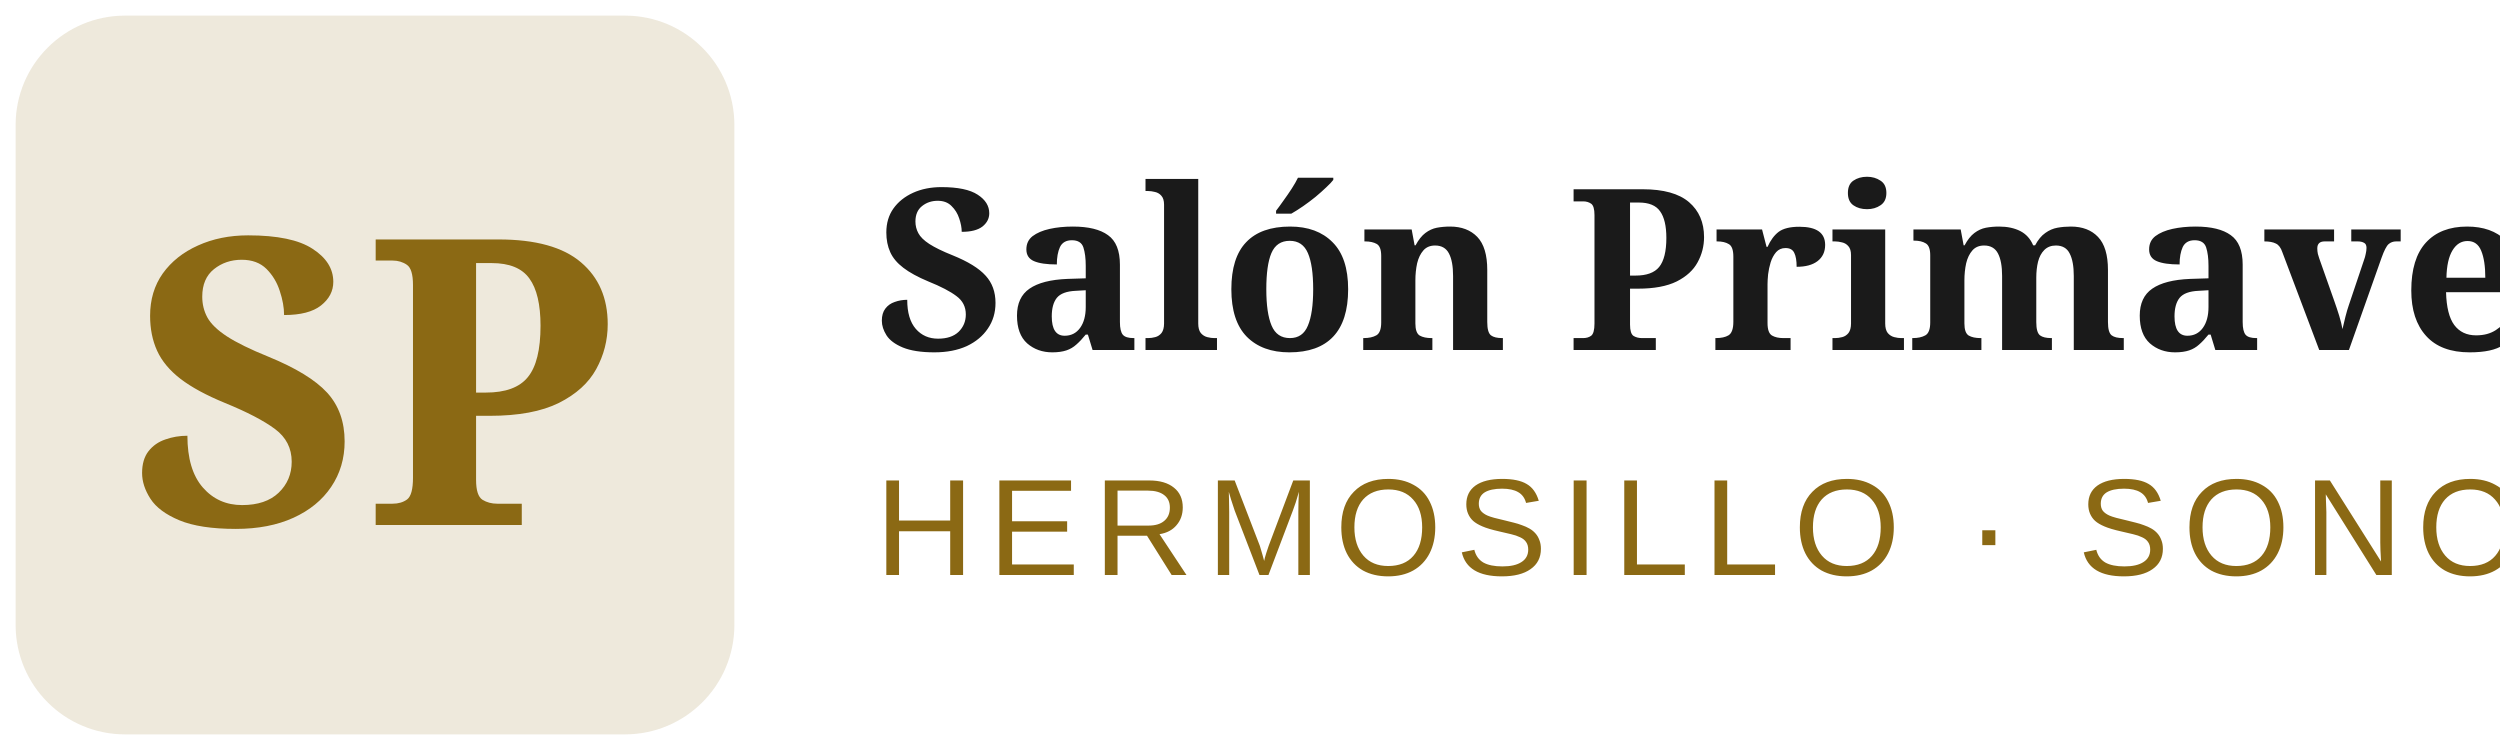
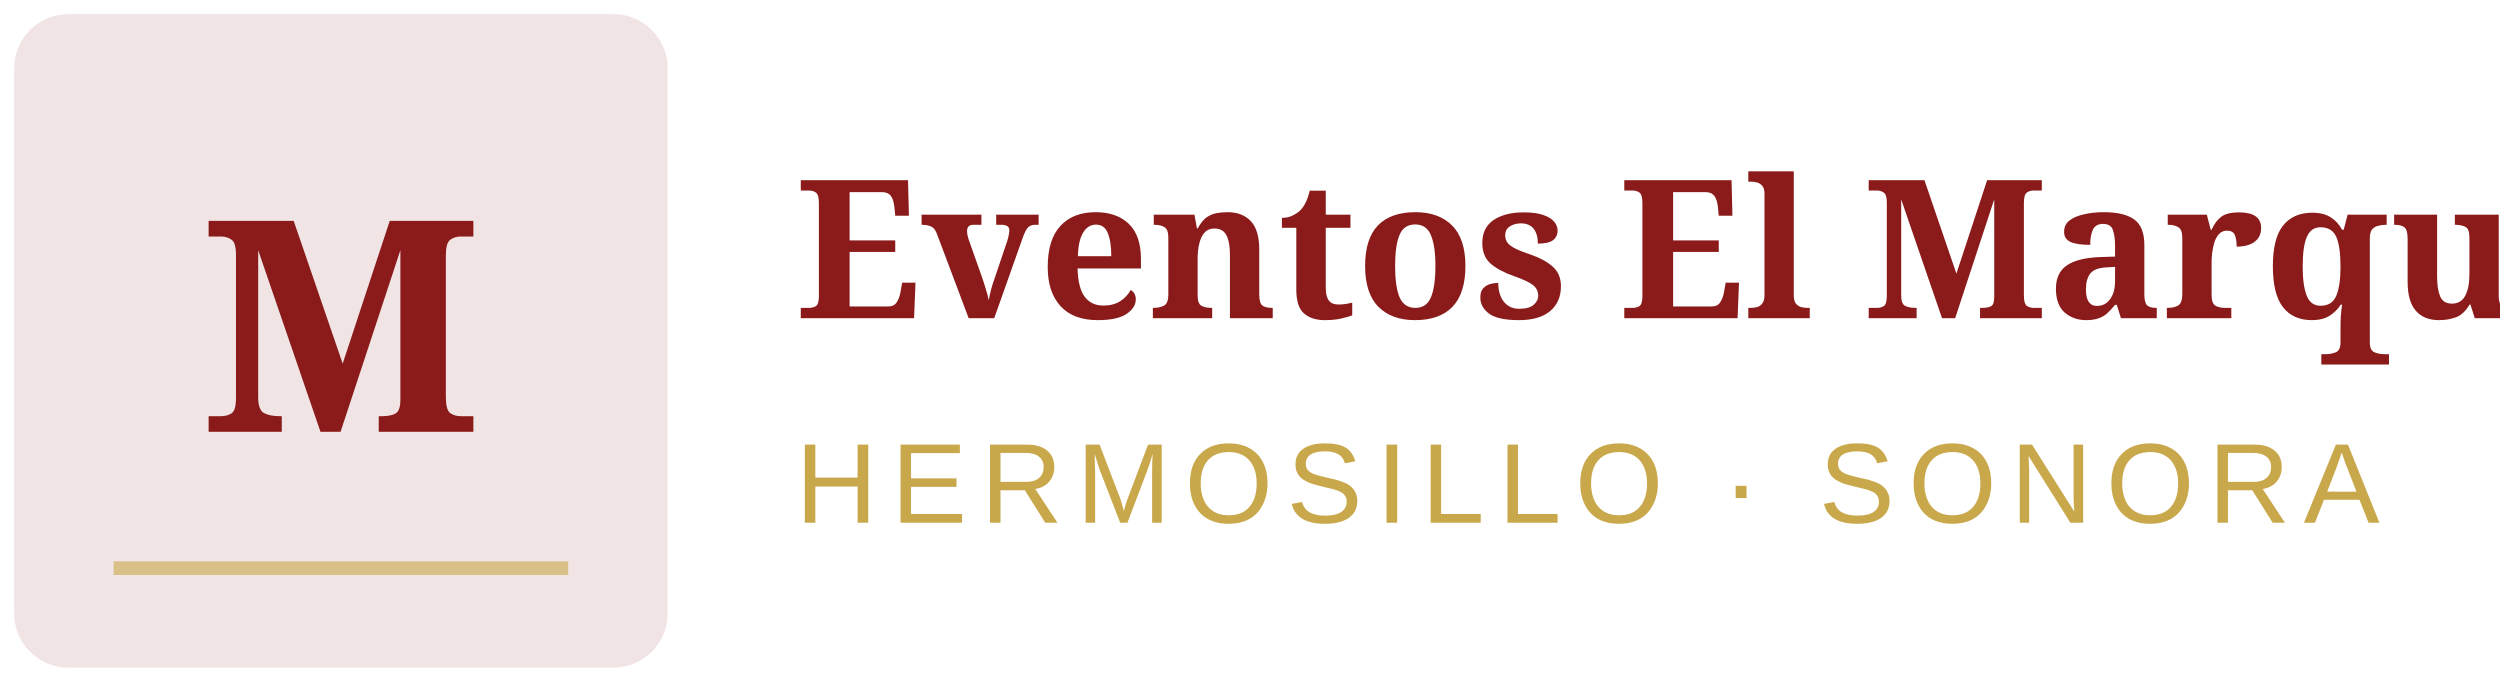
- <svg xmlns="http://www.w3.org/2000/svg" viewBox="0 0 200 60" fill="none">
-   <rect x="2" y="2" width="56" height="56" rx="8" fill="#8B6914" opacity="0.15" stroke="#8B6914" stroke-width="1.5" />
-   <text x="30" y="42" font-family="Georgia, serif" font-size="32" font-weight="bold" fill="#8B6914" text-anchor="middle">SP</text>
-   <text x="70" y="28" font-family="Georgia, serif" font-size="18" font-weight="bold" fill="#1A1A1A">Salón Primavera</text>
-   <text x="70" y="46" font-family="Arial, sans-serif" font-size="11" fill="#8B6914" letter-spacing="0.1em">HERMOSILLO · SONORA</text>
+ <svg xmlns="http://www.w3.org/2000/svg" viewBox="0 0 220 60" fill="none">
+   <rect x="2" y="2" width="56" height="56" rx="4" fill="#8B1A1A" opacity="0.12" stroke="#8B1A1A" stroke-width="1.5" />
+   <text x="30" y="38" font-family="Georgia, serif" font-size="26" font-weight="bold" fill="#8B1A1A" text-anchor="middle">M</text>
+   <path d="M10 50 L50 50" stroke="#C9A84C" stroke-width="1.2" opacity="0.6" />
+   <text x="70" y="28" font-family="Georgia, serif" font-size="17" font-weight="bold" fill="#8B1A1A">Eventos El Marqués</text>
+   <text x="70" y="46" font-family="Arial, sans-serif" font-size="10" fill="#C9A84C" letter-spacing="0.12em">HERMOSILLO · SONORA</text>
</svg>
